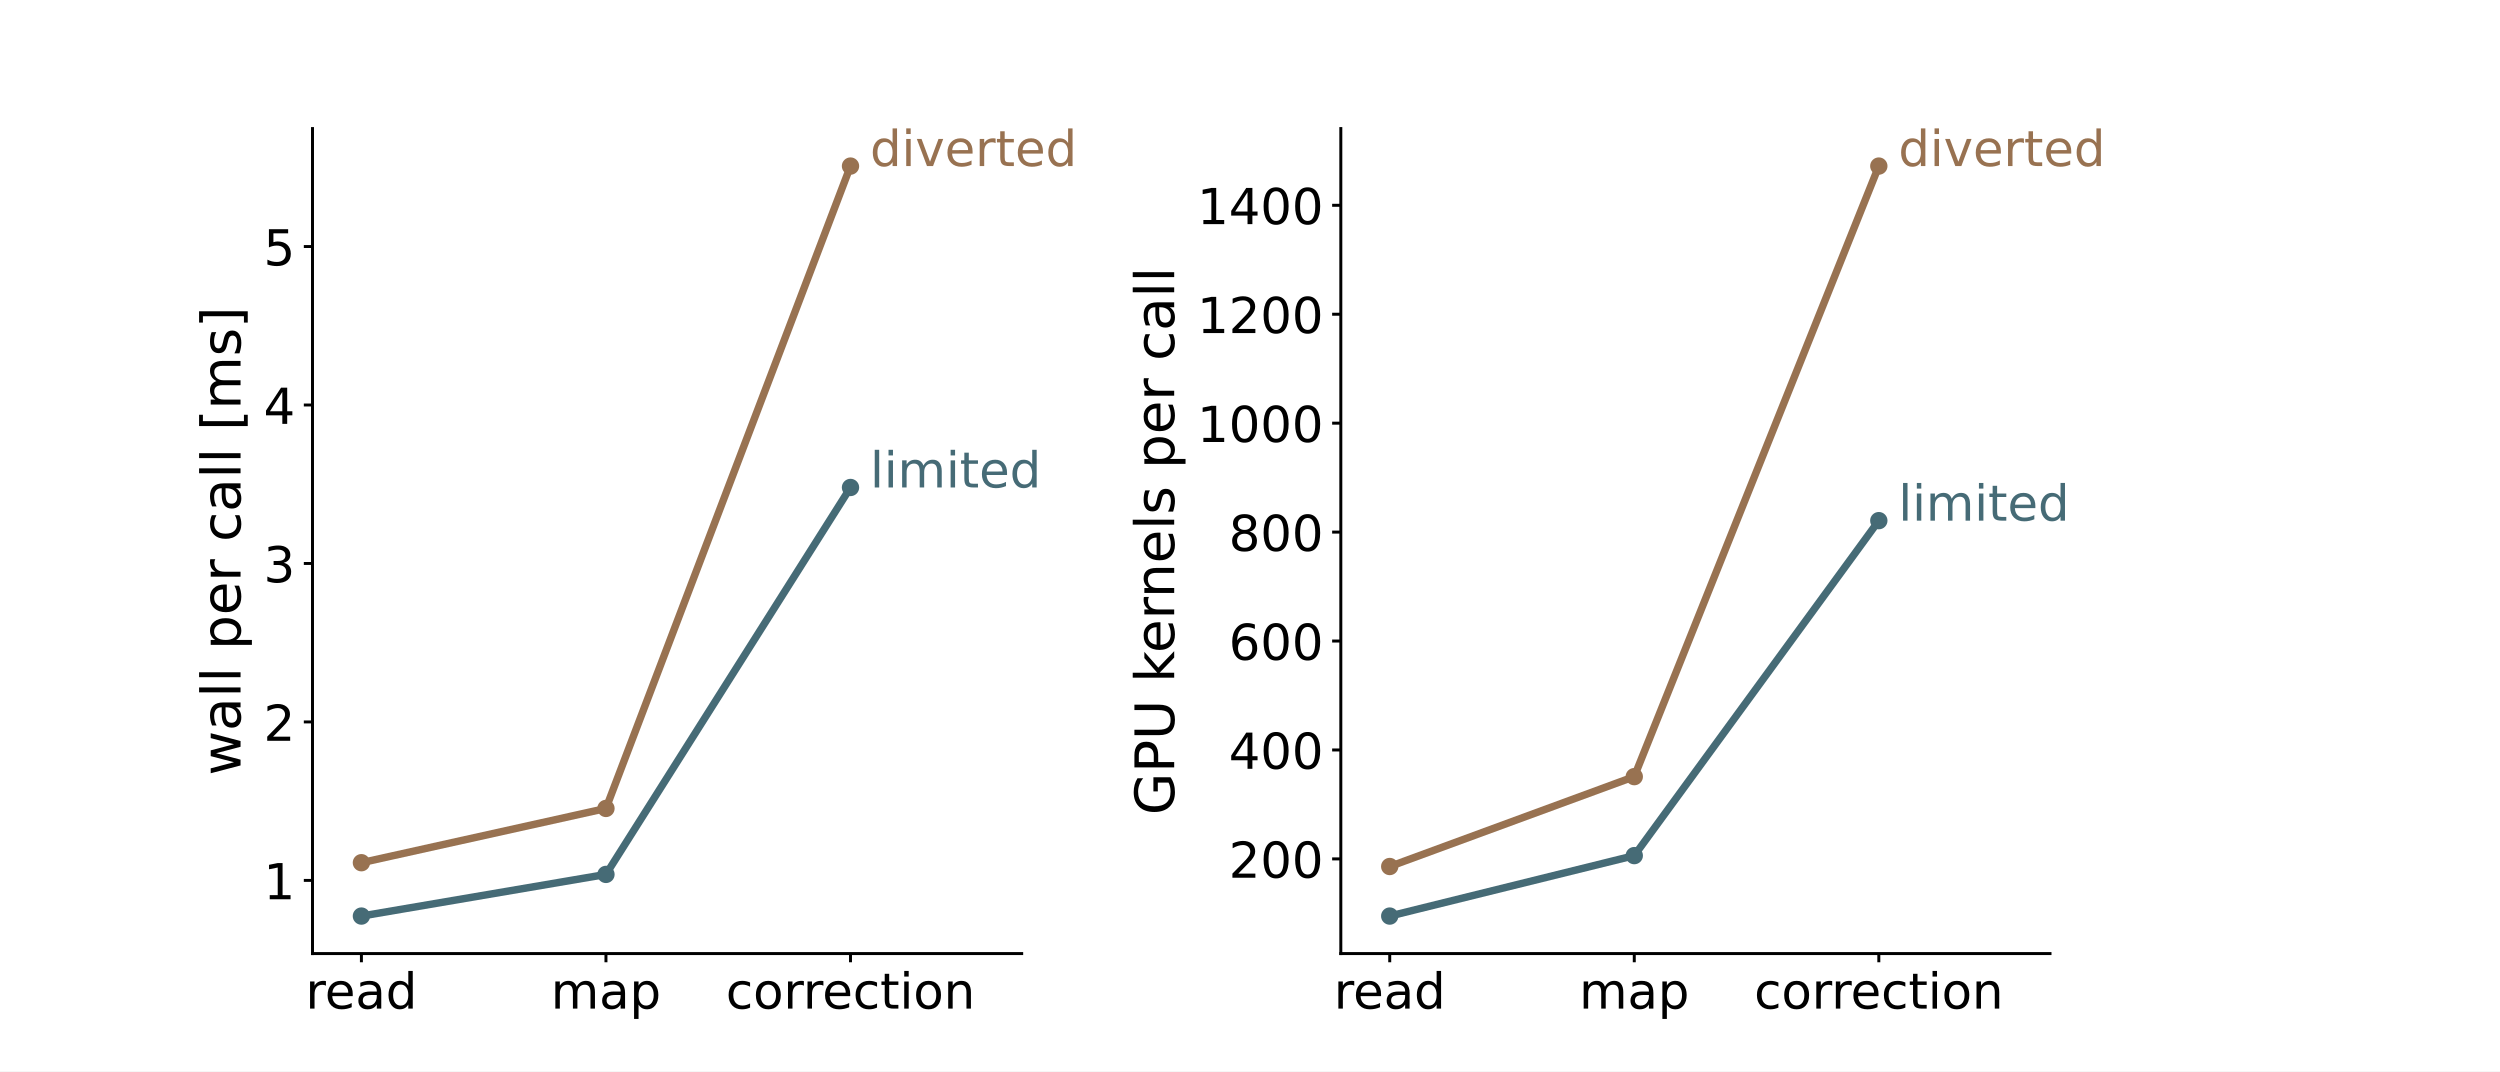
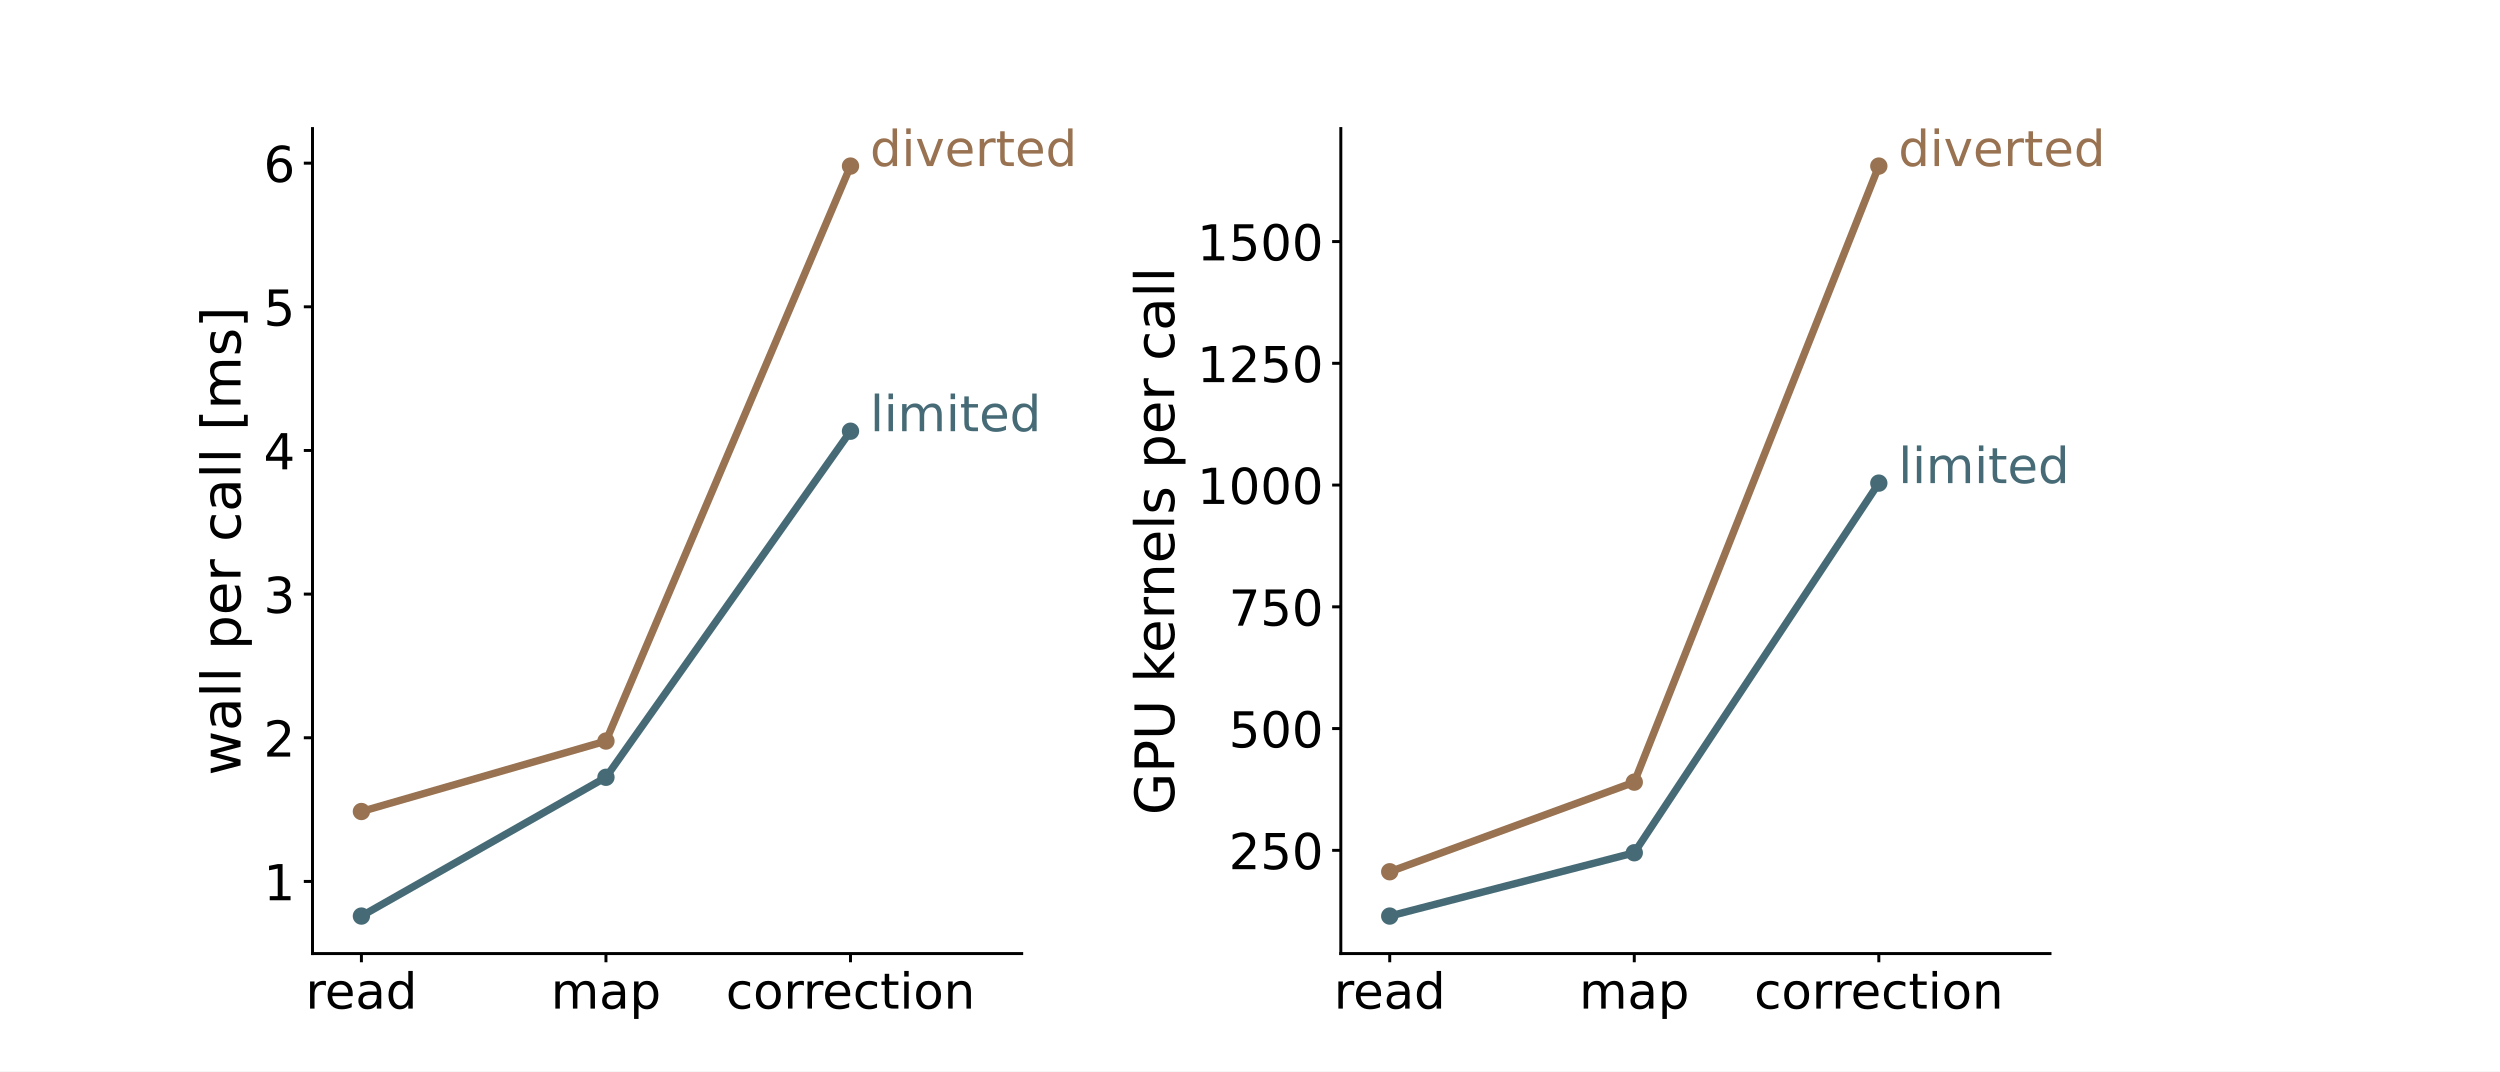
<svg xmlns="http://www.w3.org/2000/svg" xmlns:xlink="http://www.w3.org/1999/xlink" width="1008pt" height="432pt" viewBox="0 0 1008 432" version="1.1">
  <defs>
    <style type="text/css">*{stroke-linejoin: round; stroke-linecap: butt}</style>
  </defs>
  <g id="figure_1">
    <g id="patch_1">
      <path d="M 0 432  L 1008 432  L 1008 0  L 0 0  z " style="fill: #ffffff" />
    </g>
    <g id="axes_1">
      <g id="patch_2">
        <path d="M 126 384.48  L 411.943 384.48  L 411.943 51.84  L 126 51.84  z " style="fill: #ffffff" />
      </g>
      <g id="matplotlib.axis_1">
        <g id="xtick_1">
          <g id="line2d_1">
            <defs>
              <path id="m9fd55f374e" d="M 0 0  L 0 3.5  " style="stroke: #000000; stroke-width: 1.2" />
            </defs>
            <g>
              <use xlink:href="#m9fd55f374e" x="145.72" y="384.48" style="stroke: #000000; stroke-width: 1.2" />
            </g>
          </g>
          <g id="text_1">
            <g transform="translate(123.1999 406.6769) scale(0.2 -0.2)">
              <defs>
                <path id="DejaVuSans-55" d="M 2631 2963  Q 2534 3019 2420 3045  Q 2306 3072 2169 3072  Q 1681 3072 1420 2755  Q 1159 2438 1159 1844  L 1159 0  L 581 0  L 581 3500  L 1159 3500  L 1159 2956  Q 1341 3275 1631 3429  Q 1922 3584 2338 3584  Q 2397 3584 2469 3576  Q 2541 3569 2628 3553  L 2631 2963  z " transform="scale(0.015625)" />
                <path id="DejaVuSans-48" d="M 3597 1894  L 3597 1613  L 953 1613  Q 991 1019 1311 708  Q 1631 397 2203 397  Q 2534 397 2845 478  Q 3156 559 3463 722  L 3463 178  Q 3153 47 2828 -22  Q 2503 -91 2169 -91  Q 1331 -91 842 396  Q 353 884 353 1716  Q 353 2575 817 3079  Q 1281 3584 2069 3584  Q 2775 3584 3186 3129  Q 3597 2675 3597 1894  z M 3022 2063  Q 3016 2534 2758 2815  Q 2500 3097 2075 3097  Q 1594 3097 1305 2825  Q 1016 2553 972 2059  L 3022 2063  z " transform="scale(0.015625)" />
                <path id="DejaVuSans-44" d="M 2194 1759  Q 1497 1759 1228 1600  Q 959 1441 959 1056  Q 959 750 1161 570  Q 1363 391 1709 391  Q 2188 391 2477 730  Q 2766 1069 2766 1631  L 2766 1759  L 2194 1759  z M 3341 1997  L 3341 0  L 2766 0  L 2766 531  Q 2569 213 2275 61  Q 1981 -91 1556 -91  Q 1019 -91 701 211  Q 384 513 384 1019  Q 384 1609 779 1909  Q 1175 2209 1959 2209  L 2766 2209  L 2766 2266  Q 2766 2663 2505 2880  Q 2244 3097 1772 3097  Q 1472 3097 1187 3025  Q 903 2953 641 2809  L 641 3341  Q 956 3463 1253 3523  Q 1550 3584 1831 3584  Q 2591 3584 2966 3190  Q 3341 2797 3341 1997  z " transform="scale(0.015625)" />
                <path id="DejaVuSans-47" d="M 2906 2969  L 2906 4863  L 3481 4863  L 3481 0  L 2906 0  L 2906 525  Q 2725 213 2448 61  Q 2172 -91 1784 -91  Q 1150 -91 751 415  Q 353 922 353 1747  Q 353 2572 751 3078  Q 1150 3584 1784 3584  Q 2172 3584 2448 3432  Q 2725 3281 2906 2969  z M 947 1747  Q 947 1113 1208 752  Q 1469 391 1925 391  Q 2381 391 2643 752  Q 2906 1113 2906 1747  Q 2906 2381 2643 2742  Q 2381 3103 1925 3103  Q 1469 3103 1208 2742  Q 947 2381 947 1747  z " transform="scale(0.015625)" />
              </defs>
              <use xlink:href="#DejaVuSans-55" />
              <use xlink:href="#DejaVuSans-48" transform="translate(38.90625 0)" />
              <use xlink:href="#DejaVuSans-44" transform="translate(100.4375 0)" />
              <use xlink:href="#DejaVuSans-47" transform="translate(161.7188 0)" />
            </g>
          </g>
        </g>
        <g id="xtick_2">
          <g id="line2d_2">
            <g>
              <use xlink:href="#m9fd55f374e" x="244.321" y="384.48" style="stroke: #000000; stroke-width: 1.2" />
            </g>
          </g>
          <g id="text_2">
            <g transform="translate(222.104 406.6753) scale(0.2 -0.2)">
              <defs>
                <path id="DejaVuSans-50" d="M 3328 2828  Q 3544 3216 3844 3400  Q 4144 3584 4550 3584  Q 5097 3584 5394 3201  Q 5691 2819 5691 2113  L 5691 0  L 5113 0  L 5113 2094  Q 5113 2597 4934 2840  Q 4756 3084 4391 3084  Q 3944 3084 3684 2787  Q 3425 2491 3425 1978  L 3425 0  L 2847 0  L 2847 2094  Q 2847 2600 2669 2842  Q 2491 3084 2119 3084  Q 1678 3084 1418 2786  Q 1159 2488 1159 1978  L 1159 0  L 581 0  L 581 3500  L 1159 3500  L 1159 2956  Q 1356 3278 1631 3431  Q 1906 3584 2284 3584  Q 2666 3584 2933 3390  Q 3200 3197 3328 2828  z " transform="scale(0.015625)" />
                <path id="DejaVuSans-53" d="M 1159 525  L 1159 -1331  L 581 -1331  L 581 3500  L 1159 3500  L 1159 2969  Q 1341 3281 1617 3432  Q 1894 3584 2278 3584  Q 2916 3584 3314 3078  Q 3713 2572 3713 1747  Q 3713 922 3314 415  Q 2916 -91 2278 -91  Q 1894 -91 1617 61  Q 1341 213 1159 525  z M 3116 1747  Q 3116 2381 2855 2742  Q 2594 3103 2138 3103  Q 1681 3103 1420 2742  Q 1159 2381 1159 1747  Q 1159 1113 1420 752  Q 1681 391 2138 391  Q 2594 391 2855 752  Q 3116 1113 3116 1747  z " transform="scale(0.015625)" />
              </defs>
              <use xlink:href="#DejaVuSans-50" />
              <use xlink:href="#DejaVuSans-44" transform="translate(97.40625 0)" />
              <use xlink:href="#DejaVuSans-53" transform="translate(158.6875 0)" />
            </g>
          </g>
        </g>
        <g id="xtick_3">
          <g id="line2d_3">
            <g>
              <use xlink:href="#m9fd55f374e" x="342.922" y="384.48" style="stroke: #000000; stroke-width: 1.2" />
            </g>
          </g>
          <g id="text_3">
            <g transform="translate(292.6722 406.6769) scale(0.2 -0.2)">
              <defs>
                <path id="DejaVuSans-46" d="M 3122 3366  L 3122 2828  Q 2878 2963 2633 3030  Q 2388 3097 2138 3097  Q 1578 3097 1268 2742  Q 959 2388 959 1747  Q 959 1106 1268 751  Q 1578 397 2138 397  Q 2388 397 2633 464  Q 2878 531 3122 666  L 3122 134  Q 2881 22 2623 -34  Q 2366 -91 2075 -91  Q 1284 -91 818 406  Q 353 903 353 1747  Q 353 2603 823 3093  Q 1294 3584 2113 3584  Q 2378 3584 2631 3529  Q 2884 3475 3122 3366  z " transform="scale(0.015625)" />
                <path id="DejaVuSans-52" d="M 1959 3097  Q 1497 3097 1228 2736  Q 959 2375 959 1747  Q 959 1119 1226 758  Q 1494 397 1959 397  Q 2419 397 2687 759  Q 2956 1122 2956 1747  Q 2956 2369 2687 2733  Q 2419 3097 1959 3097  z M 1959 3584  Q 2709 3584 3137 3096  Q 3566 2609 3566 1747  Q 3566 888 3137 398  Q 2709 -91 1959 -91  Q 1206 -91 779 398  Q 353 888 353 1747  Q 353 2609 779 3096  Q 1206 3584 1959 3584  z " transform="scale(0.015625)" />
                <path id="DejaVuSans-57" d="M 1172 4494  L 1172 3500  L 2356 3500  L 2356 3053  L 1172 3053  L 1172 1153  Q 1172 725 1289 603  Q 1406 481 1766 481  L 2356 481  L 2356 0  L 1766 0  Q 1100 0 847 248  Q 594 497 594 1153  L 594 3053  L 172 3053  L 172 3500  L 594 3500  L 594 4494  L 1172 4494  z " transform="scale(0.015625)" />
                <path id="DejaVuSans-4c" d="M 603 3500  L 1178 3500  L 1178 0  L 603 0  L 603 3500  z M 603 4863  L 1178 4863  L 1178 4134  L 603 4134  L 603 4863  z " transform="scale(0.015625)" />
                <path id="DejaVuSans-51" d="M 3513 2113  L 3513 0  L 2938 0  L 2938 2094  Q 2938 2591 2744 2837  Q 2550 3084 2163 3084  Q 1697 3084 1428 2787  Q 1159 2491 1159 1978  L 1159 0  L 581 0  L 581 3500  L 1159 3500  L 1159 2956  Q 1366 3272 1645 3428  Q 1925 3584 2291 3584  Q 2894 3584 3203 3211  Q 3513 2838 3513 2113  z " transform="scale(0.015625)" />
              </defs>
              <use xlink:href="#DejaVuSans-46" />
              <use xlink:href="#DejaVuSans-52" transform="translate(54.98438 0)" />
              <use xlink:href="#DejaVuSans-55" transform="translate(116.1719 0)" />
              <use xlink:href="#DejaVuSans-55" transform="translate(155.5312 0)" />
              <use xlink:href="#DejaVuSans-48" transform="translate(194.4375 0)" />
              <use xlink:href="#DejaVuSans-46" transform="translate(255.9688 0)" />
              <use xlink:href="#DejaVuSans-57" transform="translate(310.9531 0)" />
              <use xlink:href="#DejaVuSans-4c" transform="translate(350.1562 0)" />
              <use xlink:href="#DejaVuSans-52" transform="translate(377.9375 0)" />
              <use xlink:href="#DejaVuSans-51" transform="translate(439.125 0)" />
            </g>
          </g>
        </g>
      </g>
      <g id="matplotlib.axis_2">
        <g id="ytick_1">
          <g id="line2d_4">
            <defs>
              <path id="ma91cea6397" d="M 0 0  L -3.5 0  " style="stroke: #000000; stroke-width: 1.2" />
            </defs>
            <g>
-               <use xlink:href="#ma91cea6397" x="126" y="354.976" style="stroke: #000000; stroke-width: 1.2" />
+               <use xlink:href="#ma91cea6397" x="126" y="355.387" style="stroke: #000000; stroke-width: 1.2" />
            </g>
          </g>
          <g id="text_4">
-             <g transform="translate(106.275 362.5733) scale(0.2 -0.2)">
+             <g transform="translate(106.275 362.9848) scale(0.2 -0.2)">
              <defs>
                <path id="DejaVuSans-14" d="M 794 531  L 1825 531  L 1825 4091  L 703 3866  L 703 4441  L 1819 4666  L 2450 4666  L 2450 531  L 3481 531  L 3481 0  L 794 0  L 794 531  z " transform="scale(0.015625)" />
              </defs>
              <use xlink:href="#DejaVuSans-14" />
            </g>
          </g>
        </g>
        <g id="ytick_2">
          <g id="line2d_5">
            <g>
-               <use xlink:href="#ma91cea6397" x="126" y="291.082" style="stroke: #000000; stroke-width: 1.2" />
+               <use xlink:href="#ma91cea6397" x="126" y="297.467" style="stroke: #000000; stroke-width: 1.2" />
            </g>
          </g>
          <g id="text_5">
-             <g transform="translate(106.275 298.6798) scale(0.2 -0.2)">
+             <g transform="translate(106.275 305.0646) scale(0.2 -0.2)">
              <defs>
                <path id="DejaVuSans-15" d="M 1228 531  L 3431 531  L 3431 0  L 469 0  L 469 531  Q 828 903 1448 1529  Q 2069 2156 2228 2338  Q 2531 2678 2651 2914  Q 2772 3150 2772 3378  Q 2772 3750 2511 3984  Q 2250 4219 1831 4219  Q 1534 4219 1204 4116  Q 875 4013 500 3803  L 500 4441  Q 881 4594 1212 4672  Q 1544 4750 1819 4750  Q 2544 4750 2975 4387  Q 3406 4025 3406 3419  Q 3406 3131 3298 2873  Q 3191 2616 2906 2266  Q 2828 2175 2409 1742  Q 1991 1309 1228 531  z " transform="scale(0.015625)" />
              </defs>
              <use xlink:href="#DejaVuSans-15" />
            </g>
          </g>
        </g>
        <g id="ytick_3">
          <g id="line2d_6">
            <g>
-               <use xlink:href="#ma91cea6397" x="126" y="227.189" style="stroke: #000000; stroke-width: 1.2" />
+               <use xlink:href="#ma91cea6397" x="126" y="239.547" style="stroke: #000000; stroke-width: 1.2" />
            </g>
          </g>
          <g id="text_6">
-             <g transform="translate(106.275 234.7863) scale(0.2 -0.2)">
+             <g transform="translate(106.275 247.1444) scale(0.2 -0.2)">
              <defs>
                <path id="DejaVuSans-16" d="M 2597 2516  Q 3050 2419 3304 2112  Q 3559 1806 3559 1356  Q 3559 666 3084 287  Q 2609 -91 1734 -91  Q 1441 -91 1130 -33  Q 819 25 488 141  L 488 750  Q 750 597 1062 519  Q 1375 441 1716 441  Q 2309 441 2620 675  Q 2931 909 2931 1356  Q 2931 1769 2642 2001  Q 2353 2234 1838 2234  L 1294 2234  L 1294 2753  L 1863 2753  Q 2328 2753 2575 2939  Q 2822 3125 2822 3475  Q 2822 3834 2567 4026  Q 2313 4219 1838 4219  Q 1578 4219 1281 4162  Q 984 4106 628 3988  L 628 4550  Q 988 4650 1302 4700  Q 1616 4750 1894 4750  Q 2613 4750 3031 4423  Q 3450 4097 3450 3541  Q 3450 3153 3228 2886  Q 3006 2619 2597 2516  z " transform="scale(0.015625)" />
              </defs>
              <use xlink:href="#DejaVuSans-16" />
            </g>
          </g>
        </g>
        <g id="ytick_4">
          <g id="line2d_7">
            <g>
-               <use xlink:href="#ma91cea6397" x="126" y="163.295" style="stroke: #000000; stroke-width: 1.2" />
+               <use xlink:href="#ma91cea6397" x="126" y="181.627" style="stroke: #000000; stroke-width: 1.2" />
            </g>
          </g>
          <g id="text_7">
-             <g transform="translate(106.275 170.8928) scale(0.2 -0.2)">
+             <g transform="translate(106.275 189.2242) scale(0.2 -0.2)">
              <defs>
                <path id="DejaVuSans-17" d="M 2419 4116  L 825 1625  L 2419 1625  L 2419 4116  z M 2253 4666  L 3047 4666  L 3047 1625  L 3713 1625  L 3713 1100  L 3047 1100  L 3047 0  L 2419 0  L 2419 1100  L 313 1100  L 313 1709  L 2253 4666  z " transform="scale(0.015625)" />
              </defs>
              <use xlink:href="#DejaVuSans-17" />
            </g>
          </g>
        </g>
        <g id="ytick_5">
          <g id="line2d_8">
            <g>
-               <use xlink:href="#ma91cea6397" x="126" y="99.402" style="stroke: #000000; stroke-width: 1.2" />
+               <use xlink:href="#ma91cea6397" x="126" y="123.706" style="stroke: #000000; stroke-width: 1.2" />
            </g>
          </g>
          <g id="text_8">
-             <g transform="translate(106.275 106.9994) scale(0.2 -0.2)">
+             <g transform="translate(106.275 131.304) scale(0.2 -0.2)">
              <defs>
                <path id="DejaVuSans-18" d="M 691 4666  L 3169 4666  L 3169 4134  L 1269 4134  L 1269 2991  Q 1406 3038 1543 3061  Q 1681 3084 1819 3084  Q 2600 3084 3056 2656  Q 3513 2228 3513 1497  Q 3513 744 3044 326  Q 2575 -91 1722 -91  Q 1428 -91 1123 -41  Q 819 9 494 109  L 494 744  Q 775 591 1075 516  Q 1375 441 1709 441  Q 2250 441 2565 725  Q 2881 1009 2881 1497  Q 2881 1984 2565 2268  Q 2250 2553 1709 2553  Q 1456 2553 1204 2497  Q 953 2441 691 2322  L 691 4666  z " transform="scale(0.015625)" />
              </defs>
              <use xlink:href="#DejaVuSans-18" />
            </g>
          </g>
        </g>
-         <g id="text_9">
+         <g id="ytick_6">
+           <g id="line2d_9">
+             <g>
+               <use xlink:href="#ma91cea6397" x="126" y="65.786" style="stroke: #000000; stroke-width: 1.2" />
+             </g>
+           </g>
+           <g id="text_9">
+             <g transform="translate(106.275 73.38382) scale(0.2 -0.2)">
+               <defs>
+                 <path id="DejaVuSans-19" d="M 2113 2584  Q 1688 2584 1439 2293  Q 1191 2003 1191 1497  Q 1191 994 1439 701  Q 1688 409 2113 409  Q 2538 409 2786 701  Q 3034 994 3034 1497  Q 3034 2003 2786 2293  Q 2538 2584 2113 2584  z M 3366 4563  L 3366 3988  Q 3128 4100 2886 4159  Q 2644 4219 2406 4219  Q 1781 4219 1451 3797  Q 1122 3375 1075 2522  Q 1259 2794 1537 2939  Q 1816 3084 2150 3084  Q 2853 3084 3261 2657  Q 3669 2231 3669 1497  Q 3669 778 3244 343  Q 2819 -91 2113 -91  Q 1303 -91 875 529  Q 447 1150 447 2328  Q 447 3434 972 4092  Q 1497 4750 2381 4750  Q 2619 4750 2861 4703  Q 3103 4656 3366 4563  z " transform="scale(0.015625)" />
+               </defs>
+               <use xlink:href="#DejaVuSans-19" />
+             </g>
+           </g>
+         </g>
+         <g id="text_10">
          <g transform="translate(96.98984 312.6998) rotate(-90) scale(0.22 -0.22)">
            <defs>
              <path id="DejaVuSans-5a" d="M 269 3500  L 844 3500  L 1563 769  L 2278 3500  L 2956 3500  L 3675 769  L 4391 3500  L 4966 3500  L 4050 0  L 3372 0  L 2619 2869  L 1863 0  L 1184 0  L 269 3500  z " transform="scale(0.015625)" />
              <path id="DejaVuSans-4f" d="M 603 4863  L 1178 4863  L 1178 0  L 603 0  L 603 4863  z " transform="scale(0.015625)" />
              <path id="DejaVuSans-3" transform="scale(0.015625)" />
              <path id="DejaVuSans-3e" d="M 550 4863  L 1875 4863  L 1875 4416  L 1125 4416  L 1125 -397  L 1875 -397  L 1875 -844  L 550 -844  L 550 4863  z " transform="scale(0.015625)" />
              <path id="DejaVuSans-56" d="M 2834 3397  L 2834 2853  Q 2591 2978 2328 3040  Q 2066 3103 1784 3103  Q 1356 3103 1142 2972  Q 928 2841 928 2578  Q 928 2378 1081 2264  Q 1234 2150 1697 2047  L 1894 2003  Q 2506 1872 2764 1633  Q 3022 1394 3022 966  Q 3022 478 2636 193  Q 2250 -91 1575 -91  Q 1294 -91 989 -36  Q 684 19 347 128  L 347 722  Q 666 556 975 473  Q 1284 391 1588 391  Q 1994 391 2212 530  Q 2431 669 2431 922  Q 2431 1156 2273 1281  Q 2116 1406 1581 1522  L 1381 1569  Q 847 1681 609 1914  Q 372 2147 372 2553  Q 372 3047 722 3315  Q 1072 3584 1716 3584  Q 2034 3584 2315 3537  Q 2597 3491 2834 3397  z " transform="scale(0.015625)" />
              <path id="DejaVuSans-40" d="M 1947 4863  L 1947 -844  L 622 -844  L 622 -397  L 1369 -397  L 1369 4416  L 622 4416  L 622 4863  L 1947 4863  z " transform="scale(0.015625)" />
            </defs>
            <use xlink:href="#DejaVuSans-5a" />
            <use xlink:href="#DejaVuSans-44" transform="translate(81.78125 0)" />
            <use xlink:href="#DejaVuSans-4f" transform="translate(143.0625 0)" />
            <use xlink:href="#DejaVuSans-4f" transform="translate(170.8438 0)" />
            <use xlink:href="#DejaVuSans-3" transform="translate(198.625 0)" />
            <use xlink:href="#DejaVuSans-53" transform="translate(230.4062 0)" />
            <use xlink:href="#DejaVuSans-48" transform="translate(293.8906 0)" />
            <use xlink:href="#DejaVuSans-55" transform="translate(355.4219 0)" />
            <use xlink:href="#DejaVuSans-3" transform="translate(396.5312 0)" />
            <use xlink:href="#DejaVuSans-46" transform="translate(428.3125 0)" />
            <use xlink:href="#DejaVuSans-44" transform="translate(483.2969 0)" />
            <use xlink:href="#DejaVuSans-4f" transform="translate(544.5781 0)" />
            <use xlink:href="#DejaVuSans-4f" transform="translate(572.3594 0)" />
            <use xlink:href="#DejaVuSans-3" transform="translate(600.1406 0)" />
            <use xlink:href="#DejaVuSans-3e" transform="translate(631.9219 0)" />
            <use xlink:href="#DejaVuSans-50" transform="translate(670.9375 0)" />
            <use xlink:href="#DejaVuSans-56" transform="translate(768.3438 0)" />
            <use xlink:href="#DejaVuSans-40" transform="translate(820.4375 0)" />
          </g>
        </g>
      </g>
-       <g id="line2d_9">
-         <path d="M 145.72 369.36  L 244.321 352.562  L 342.922 196.552  " clip-path="url(#p054cbd8998)" style="fill: none; stroke: #466b76; stroke-width: 3; stroke-linecap: square" />
+       <g id="line2d_10">
+         <path d="M 145.72 369.36  L 244.321 313.407  L 342.922 173.866  " clip-path="url(#p054cbd8998)" style="fill: none; stroke: #466b76; stroke-width: 3; stroke-linecap: square" />
        <defs>
          <path id="mef940381be" d="M 0 3  C 0.796 3 1.559 2.684 2.121 2.121  C 2.684 1.559 3 0.796 3 0  C 3 -0.796 2.684 -1.559 2.121 -2.121  C 1.559 -2.684 0.796 -3 0 -3  C -0.796 -3 -1.559 -2.684 -2.121 -2.121  C -2.684 -1.559 -3 -0.796 -3 0  C -3 0.796 -2.684 1.559 -2.121 2.121  C -1.559 2.684 -0.796 3 0 3  z " style="stroke: #466b76" />
        </defs>
        <g clip-path="url(#p054cbd8998)">
          <use xlink:href="#mef940381be" x="145.72" y="369.36" style="fill: #466b76; stroke: #466b76" />
-           <use xlink:href="#mef940381be" x="244.321" y="352.562" style="fill: #466b76; stroke: #466b76" />
-           <use xlink:href="#mef940381be" x="342.922" y="196.552" style="fill: #466b76; stroke: #466b76" />
-         </g>
-       </g>
-       <g id="line2d_10">
-         <path d="M 145.72 347.845  L 244.321 325.963  L 342.922 66.96  " clip-path="url(#p054cbd8998)" style="fill: none; stroke: #987251; stroke-width: 3; stroke-linecap: square" />
+           <use xlink:href="#mef940381be" x="244.321" y="313.407" style="fill: #466b76; stroke: #466b76" />
+           <use xlink:href="#mef940381be" x="342.922" y="173.866" style="fill: #466b76; stroke: #466b76" />
+         </g>
+       </g>
+       <g id="line2d_11">
+         <path d="M 145.72 327.2  L 244.321 298.792  L 342.922 66.96  " clip-path="url(#p054cbd8998)" style="fill: none; stroke: #987251; stroke-width: 3; stroke-linecap: square" />
        <defs>
          <path id="m887d90498f" d="M 0 3  C 0.796 3 1.559 2.684 2.121 2.121  C 2.684 1.559 3 0.796 3 0  C 3 -0.796 2.684 -1.559 2.121 -2.121  C 1.559 -2.684 0.796 -3 0 -3  C -0.796 -3 -1.559 -2.684 -2.121 -2.121  C -2.684 -1.559 -3 -0.796 -3 0  C -3 0.796 -2.684 1.559 -2.121 2.121  C -1.559 2.684 -0.796 3 0 3  z " style="stroke: #987251" />
        </defs>
        <g clip-path="url(#p054cbd8998)">
-           <use xlink:href="#m887d90498f" x="145.72" y="347.845" style="fill: #987251; stroke: #987251" />
-           <use xlink:href="#m887d90498f" x="244.321" y="325.963" style="fill: #987251; stroke: #987251" />
+           <use xlink:href="#m887d90498f" x="145.72" y="327.2" style="fill: #987251; stroke: #987251" />
+           <use xlink:href="#m887d90498f" x="244.321" y="298.792" style="fill: #987251; stroke: #987251" />
          <use xlink:href="#m887d90498f" x="342.922" y="66.96" style="fill: #987251; stroke: #987251" />
        </g>
      </g>
      <g id="patch_3">
        <path d="M 126 384.48  L 126 51.84  " style="fill: none; stroke: #000000; stroke-width: 1.2; stroke-linejoin: miter; stroke-linecap: square" />
      </g>
      <g id="patch_4">
        <path d="M 126 384.48  L 411.943 384.48  " style="fill: none; stroke: #000000; stroke-width: 1.2; stroke-linejoin: miter; stroke-linecap: square" />
      </g>
-       <g id="text_10">
-         <g style="fill: #466b76" transform="translate(350.8102 196.5519) scale(0.2 -0.2)">
+       <g id="text_11">
+         <g style="fill: #466b76" transform="translate(350.8102 173.866) scale(0.2 -0.2)">
          <use xlink:href="#DejaVuSans-4f" />
          <use xlink:href="#DejaVuSans-4c" transform="translate(27.78125 0)" />
          <use xlink:href="#DejaVuSans-50" transform="translate(55.5625 0)" />
          <use xlink:href="#DejaVuSans-4c" transform="translate(152.9688 0)" />
          <use xlink:href="#DejaVuSans-57" transform="translate(180.75 0)" />
          <use xlink:href="#DejaVuSans-48" transform="translate(219.9531 0)" />
          <use xlink:href="#DejaVuSans-47" transform="translate(281.4844 0)" />
        </g>
      </g>
-       <g id="text_11">
+       <g id="text_12">
        <g style="fill: #987251" transform="translate(350.8102 66.96) scale(0.2 -0.2)">
          <defs>
            <path id="DejaVuSans-59" d="M 191 3500  L 800 3500  L 1894 563  L 2988 3500  L 3597 3500  L 2284 0  L 1503 0  L 191 3500  z " transform="scale(0.015625)" />
          </defs>
          <use xlink:href="#DejaVuSans-47" />
          <use xlink:href="#DejaVuSans-4c" transform="translate(63.48438 0)" />
          <use xlink:href="#DejaVuSans-59" transform="translate(91.26562 0)" />
          <use xlink:href="#DejaVuSans-48" transform="translate(150.4531 0)" />
          <use xlink:href="#DejaVuSans-55" transform="translate(211.9844 0)" />
          <use xlink:href="#DejaVuSans-57" transform="translate(253.0938 0)" />
          <use xlink:href="#DejaVuSans-48" transform="translate(292.2969 0)" />
          <use xlink:href="#DejaVuSans-47" transform="translate(353.8281 0)" />
        </g>
      </g>
    </g>
    <g id="axes_2">
      <g id="patch_5">
        <path d="M 540.617 384.48  L 826.56 384.48  L 826.56 51.84  L 540.617 51.84  z " style="fill: #ffffff" />
      </g>
      <g id="matplotlib.axis_3">
        <g id="xtick_4">
-           <g id="line2d_11">
+           <g id="line2d_12">
            <g>
              <use xlink:href="#m9fd55f374e" x="560.337" y="384.48" style="stroke: #000000; stroke-width: 1.2" />
            </g>
          </g>
-           <g id="text_12">
+           <g id="text_13">
            <g transform="translate(537.817 406.6769) scale(0.2 -0.2)">
              <use xlink:href="#DejaVuSans-55" />
              <use xlink:href="#DejaVuSans-48" transform="translate(38.90625 0)" />
              <use xlink:href="#DejaVuSans-44" transform="translate(100.4375 0)" />
              <use xlink:href="#DejaVuSans-47" transform="translate(161.7188 0)" />
            </g>
          </g>
        </g>
        <g id="xtick_5">
-           <g id="line2d_12">
+           <g id="line2d_13">
            <g>
              <use xlink:href="#m9fd55f374e" x="658.938" y="384.48" style="stroke: #000000; stroke-width: 1.2" />
            </g>
          </g>
-           <g id="text_13">
+           <g id="text_14">
            <g transform="translate(636.7211 406.6753) scale(0.2 -0.2)">
              <use xlink:href="#DejaVuSans-50" />
              <use xlink:href="#DejaVuSans-44" transform="translate(97.40625 0)" />
              <use xlink:href="#DejaVuSans-53" transform="translate(158.6875 0)" />
            </g>
          </g>
        </g>
        <g id="xtick_6">
-           <g id="line2d_13">
+           <g id="line2d_14">
            <g>
              <use xlink:href="#m9fd55f374e" x="757.539" y="384.48" style="stroke: #000000; stroke-width: 1.2" />
            </g>
          </g>
-           <g id="text_14">
+           <g id="text_15">
            <g transform="translate(707.2893 406.6769) scale(0.2 -0.2)">
              <use xlink:href="#DejaVuSans-46" />
              <use xlink:href="#DejaVuSans-52" transform="translate(54.98438 0)" />
              <use xlink:href="#DejaVuSans-55" transform="translate(116.1719 0)" />
              <use xlink:href="#DejaVuSans-55" transform="translate(155.5312 0)" />
              <use xlink:href="#DejaVuSans-48" transform="translate(194.4375 0)" />
              <use xlink:href="#DejaVuSans-46" transform="translate(255.9688 0)" />
              <use xlink:href="#DejaVuSans-57" transform="translate(310.9531 0)" />
              <use xlink:href="#DejaVuSans-4c" transform="translate(350.1562 0)" />
              <use xlink:href="#DejaVuSans-52" transform="translate(377.9375 0)" />
              <use xlink:href="#DejaVuSans-51" transform="translate(439.125 0)" />
            </g>
          </g>
        </g>
      </g>
      <g id="matplotlib.axis_4">
-         <g id="ytick_6">
-           <g id="line2d_14">
-             <g>
-               <use xlink:href="#ma91cea6397" x="540.617" y="346.301" style="stroke: #000000; stroke-width: 1.2" />
-             </g>
-           </g>
-           <g id="text_15">
-             <g transform="translate(495.4421 353.8988) scale(0.2 -0.2)">
+         <g id="ytick_7">
+           <g id="line2d_15">
+             <g>
+               <use xlink:href="#ma91cea6397" x="540.617" y="342.851" style="stroke: #000000; stroke-width: 1.2" />
+             </g>
+           </g>
+           <g id="text_16">
+             <g transform="translate(495.4421 350.4486) scale(0.2 -0.2)">
              <defs>
                <path id="DejaVuSans-13" d="M 2034 4250  Q 1547 4250 1301 3770  Q 1056 3291 1056 2328  Q 1056 1369 1301 889  Q 1547 409 2034 409  Q 2525 409 2770 889  Q 3016 1369 3016 2328  Q 3016 3291 2770 3770  Q 2525 4250 2034 4250  z M 2034 4750  Q 2819 4750 3233 4129  Q 3647 3509 3647 2328  Q 3647 1150 3233 529  Q 2819 -91 2034 -91  Q 1250 -91 836 529  Q 422 1150 422 2328  Q 422 3509 836 4129  Q 1250 4750 2034 4750  z " transform="scale(0.015625)" />
              </defs>
              <use xlink:href="#DejaVuSans-15" />
+               <use xlink:href="#DejaVuSans-18" transform="translate(63.625 0)" />
+               <use xlink:href="#DejaVuSans-13" transform="translate(127.25 0)" />
+             </g>
+           </g>
+         </g>
+         <g id="ytick_8">
+           <g id="line2d_16">
+             <g>
+               <use xlink:href="#ma91cea6397" x="540.617" y="293.76" style="stroke: #000000; stroke-width: 1.2" />
+             </g>
+           </g>
+           <g id="text_17">
+             <g transform="translate(495.4421 301.3577) scale(0.2 -0.2)">
+               <use xlink:href="#DejaVuSans-18" />
              <use xlink:href="#DejaVuSans-13" transform="translate(63.625 0)" />
              <use xlink:href="#DejaVuSans-13" transform="translate(127.25 0)" />
            </g>
          </g>
        </g>
-         <g id="ytick_7">
-           <g id="line2d_15">
-             <g>
-               <use xlink:href="#ma91cea6397" x="540.617" y="302.38" style="stroke: #000000; stroke-width: 1.2" />
-             </g>
-           </g>
-           <g id="text_16">
-             <g transform="translate(495.4421 309.9773) scale(0.2 -0.2)">
-               <use xlink:href="#DejaVuSans-17" />
-               <use xlink:href="#DejaVuSans-13" transform="translate(63.625 0)" />
-               <use xlink:href="#DejaVuSans-13" transform="translate(127.25 0)" />
-             </g>
-           </g>
-         </g>
-         <g id="ytick_8">
-           <g id="line2d_16">
-             <g>
-               <use xlink:href="#ma91cea6397" x="540.617" y="258.458" style="stroke: #000000; stroke-width: 1.2" />
-             </g>
-           </g>
-           <g id="text_17">
-             <g transform="translate(495.4421 266.0557) scale(0.2 -0.2)">
-               <defs>
-                 <path id="DejaVuSans-19" d="M 2113 2584  Q 1688 2584 1439 2293  Q 1191 2003 1191 1497  Q 1191 994 1439 701  Q 1688 409 2113 409  Q 2538 409 2786 701  Q 3034 994 3034 1497  Q 3034 2003 2786 2293  Q 2538 2584 2113 2584  z M 3366 4563  L 3366 3988  Q 3128 4100 2886 4159  Q 2644 4219 2406 4219  Q 1781 4219 1451 3797  Q 1122 3375 1075 2522  Q 1259 2794 1537 2939  Q 1816 3084 2150 3084  Q 2853 3084 3261 2657  Q 3669 2231 3669 1497  Q 3669 778 3244 343  Q 2819 -91 2113 -91  Q 1303 -91 875 529  Q 447 1150 447 2328  Q 447 3434 972 4092  Q 1497 4750 2381 4750  Q 2619 4750 2861 4703  Q 3103 4656 3366 4563  z " transform="scale(0.015625)" />
-               </defs>
-               <use xlink:href="#DejaVuSans-19" />
-               <use xlink:href="#DejaVuSans-13" transform="translate(63.625 0)" />
-               <use xlink:href="#DejaVuSans-13" transform="translate(127.25 0)" />
-             </g>
-           </g>
-         </g>
        <g id="ytick_9">
          <g id="line2d_17">
            <g>
-               <use xlink:href="#ma91cea6397" x="540.617" y="214.536" style="stroke: #000000; stroke-width: 1.2" />
+               <use xlink:href="#ma91cea6397" x="540.617" y="244.669" style="stroke: #000000; stroke-width: 1.2" />
            </g>
          </g>
          <g id="text_18">
-             <g transform="translate(495.4421 222.1341) scale(0.2 -0.2)">
-               <defs>
-                 <path id="DejaVuSans-1b" d="M 2034 2216  Q 1584 2216 1326 1975  Q 1069 1734 1069 1313  Q 1069 891 1326 650  Q 1584 409 2034 409  Q 2484 409 2743 651  Q 3003 894 3003 1313  Q 3003 1734 2745 1975  Q 2488 2216 2034 2216  z M 1403 2484  Q 997 2584 770 2862  Q 544 3141 544 3541  Q 544 4100 942 4425  Q 1341 4750 2034 4750  Q 2731 4750 3128 4425  Q 3525 4100 3525 3541  Q 3525 3141 3298 2862  Q 3072 2584 2669 2484  Q 3125 2378 3379 2068  Q 3634 1759 3634 1313  Q 3634 634 3220 271  Q 2806 -91 2034 -91  Q 1263 -91 848 271  Q 434 634 434 1313  Q 434 1759 690 2068  Q 947 2378 1403 2484  z M 1172 3481  Q 1172 3119 1398 2916  Q 1625 2713 2034 2713  Q 2441 2713 2670 2916  Q 2900 3119 2900 3481  Q 2900 3844 2670 4047  Q 2441 4250 2034 4250  Q 1625 4250 1398 4047  Q 1172 3844 1172 3481  z " transform="scale(0.015625)" />
-               </defs>
-               <use xlink:href="#DejaVuSans-1b" />
-               <use xlink:href="#DejaVuSans-13" transform="translate(63.625 0)" />
+             <g transform="translate(495.4421 252.2667) scale(0.2 -0.2)">
+               <defs>
+                 <path id="DejaVuSans-1a" d="M 525 4666  L 3525 4666  L 3525 4397  L 1831 0  L 1172 0  L 2766 4134  L 525 4134  L 525 4666  z " transform="scale(0.015625)" />
+               </defs>
+               <use xlink:href="#DejaVuSans-1a" />
+               <use xlink:href="#DejaVuSans-18" transform="translate(63.625 0)" />
              <use xlink:href="#DejaVuSans-13" transform="translate(127.25 0)" />
            </g>
          </g>
        </g>
        <g id="ytick_10">
          <g id="line2d_18">
            <g>
-               <use xlink:href="#ma91cea6397" x="540.617" y="170.615" style="stroke: #000000; stroke-width: 1.2" />
+               <use xlink:href="#ma91cea6397" x="540.617" y="195.578" style="stroke: #000000; stroke-width: 1.2" />
            </g>
          </g>
          <g id="text_19">
-             <g transform="translate(482.7171 178.2126) scale(0.2 -0.2)">
+             <g transform="translate(482.7171 203.1758) scale(0.2 -0.2)">
              <use xlink:href="#DejaVuSans-14" />
              <use xlink:href="#DejaVuSans-13" transform="translate(63.625 0)" />
              <use xlink:href="#DejaVuSans-13" transform="translate(127.25 0)" />
              <use xlink:href="#DejaVuSans-13" transform="translate(190.875 0)" />
            </g>
          </g>
        </g>
        <g id="ytick_11">
          <g id="line2d_19">
            <g>
-               <use xlink:href="#ma91cea6397" x="540.617" y="126.693" style="stroke: #000000; stroke-width: 1.2" />
+               <use xlink:href="#ma91cea6397" x="540.617" y="146.487" style="stroke: #000000; stroke-width: 1.2" />
            </g>
          </g>
          <g id="text_20">
-             <g transform="translate(482.7171 134.291) scale(0.2 -0.2)">
+             <g transform="translate(482.7171 154.0849) scale(0.2 -0.2)">
              <use xlink:href="#DejaVuSans-14" />
              <use xlink:href="#DejaVuSans-15" transform="translate(63.625 0)" />
-               <use xlink:href="#DejaVuSans-13" transform="translate(127.25 0)" />
+               <use xlink:href="#DejaVuSans-18" transform="translate(127.25 0)" />
              <use xlink:href="#DejaVuSans-13" transform="translate(190.875 0)" />
            </g>
          </g>
        </g>
        <g id="ytick_12">
          <g id="line2d_20">
            <g>
-               <use xlink:href="#ma91cea6397" x="540.617" y="82.772" style="stroke: #000000; stroke-width: 1.2" />
+               <use xlink:href="#ma91cea6397" x="540.617" y="97.396" style="stroke: #000000; stroke-width: 1.2" />
            </g>
          </g>
          <g id="text_21">
-             <g transform="translate(482.7171 90.36942) scale(0.2 -0.2)">
+             <g transform="translate(482.7171 104.994) scale(0.2 -0.2)">
              <use xlink:href="#DejaVuSans-14" />
-               <use xlink:href="#DejaVuSans-17" transform="translate(63.625 0)" />
+               <use xlink:href="#DejaVuSans-18" transform="translate(63.625 0)" />
              <use xlink:href="#DejaVuSans-13" transform="translate(127.25 0)" />
              <use xlink:href="#DejaVuSans-13" transform="translate(190.875 0)" />
            </g>
          </g>
        </g>
        <g id="text_22">
          <g transform="translate(473.432 328.6309) rotate(-90) scale(0.22 -0.22)">
            <defs>
              <path id="DejaVuSans-2a" d="M 3809 666  L 3809 1919  L 2778 1919  L 2778 2438  L 4434 2438  L 4434 434  Q 4069 175 3628 42  Q 3188 -91 2688 -91  Q 1594 -91 976 548  Q 359 1188 359 2328  Q 359 3472 976 4111  Q 1594 4750 2688 4750  Q 3144 4750 3555 4637  Q 3966 4525 4313 4306  L 4313 3634  Q 3963 3931 3569 4081  Q 3175 4231 2741 4231  Q 1884 4231 1454 3753  Q 1025 3275 1025 2328  Q 1025 1384 1454 906  Q 1884 428 2741 428  Q 3075 428 3337 486  Q 3600 544 3809 666  z " transform="scale(0.015625)" />
              <path id="DejaVuSans-33" d="M 1259 4147  L 1259 2394  L 2053 2394  Q 2494 2394 2734 2622  Q 2975 2850 2975 3272  Q 2975 3691 2734 3919  Q 2494 4147 2053 4147  L 1259 4147  z M 628 4666  L 2053 4666  Q 2838 4666 3239 4311  Q 3641 3956 3641 3272  Q 3641 2581 3239 2228  Q 2838 1875 2053 1875  L 1259 1875  L 1259 0  L 628 0  L 628 4666  z " transform="scale(0.015625)" />
              <path id="DejaVuSans-38" d="M 556 4666  L 1191 4666  L 1191 1831  Q 1191 1081 1462 751  Q 1734 422 2344 422  Q 2950 422 3222 751  Q 3494 1081 3494 1831  L 3494 4666  L 4128 4666  L 4128 1753  Q 4128 841 3676 375  Q 3225 -91 2344 -91  Q 1459 -91 1007 375  Q 556 841 556 1753  L 556 4666  z " transform="scale(0.015625)" />
              <path id="DejaVuSans-4e" d="M 581 4863  L 1159 4863  L 1159 1991  L 2875 3500  L 3609 3500  L 1753 1863  L 3688 0  L 2938 0  L 1159 1709  L 1159 0  L 581 0  L 581 4863  z " transform="scale(0.015625)" />
            </defs>
            <use xlink:href="#DejaVuSans-2a" />
            <use xlink:href="#DejaVuSans-33" transform="translate(77.48438 0)" />
            <use xlink:href="#DejaVuSans-38" transform="translate(137.7812 0)" />
            <use xlink:href="#DejaVuSans-3" transform="translate(210.9688 0)" />
            <use xlink:href="#DejaVuSans-4e" transform="translate(242.75 0)" />
            <use xlink:href="#DejaVuSans-48" transform="translate(297.0938 0)" />
            <use xlink:href="#DejaVuSans-55" transform="translate(358.625 0)" />
            <use xlink:href="#DejaVuSans-51" transform="translate(397.9844 0)" />
            <use xlink:href="#DejaVuSans-48" transform="translate(461.3594 0)" />
            <use xlink:href="#DejaVuSans-4f" transform="translate(522.8906 0)" />
            <use xlink:href="#DejaVuSans-56" transform="translate(550.6719 0)" />
            <use xlink:href="#DejaVuSans-3" transform="translate(602.7656 0)" />
            <use xlink:href="#DejaVuSans-53" transform="translate(634.5469 0)" />
            <use xlink:href="#DejaVuSans-48" transform="translate(698.0312 0)" />
            <use xlink:href="#DejaVuSans-55" transform="translate(759.5625 0)" />
            <use xlink:href="#DejaVuSans-3" transform="translate(800.6719 0)" />
            <use xlink:href="#DejaVuSans-46" transform="translate(832.4531 0)" />
            <use xlink:href="#DejaVuSans-44" transform="translate(887.4375 0)" />
            <use xlink:href="#DejaVuSans-4f" transform="translate(948.7188 0)" />
            <use xlink:href="#DejaVuSans-4f" transform="translate(976.5 0)" />
          </g>
        </g>
      </g>
      <g id="line2d_21">
-         <path d="M 560.337 369.36  L 658.938 344.984  L 757.539 209.925  " clip-path="url(#p74b662d4a7)" style="fill: none; stroke: #466b76; stroke-width: 3; stroke-linecap: square" />
+         <path d="M 560.337 369.36  L 658.938 343.833  L 757.539 194.793  " clip-path="url(#p74b662d4a7)" style="fill: none; stroke: #466b76; stroke-width: 3; stroke-linecap: square" />
        <g clip-path="url(#p74b662d4a7)">
          <use xlink:href="#mef940381be" x="560.337" y="369.36" style="fill: #466b76; stroke: #466b76" />
-           <use xlink:href="#mef940381be" x="658.938" y="344.984" style="fill: #466b76; stroke: #466b76" />
-           <use xlink:href="#mef940381be" x="757.539" y="209.925" style="fill: #466b76; stroke: #466b76" />
+           <use xlink:href="#mef940381be" x="658.938" y="343.833" style="fill: #466b76; stroke: #466b76" />
+           <use xlink:href="#mef940381be" x="757.539" y="194.793" style="fill: #466b76; stroke: #466b76" />
        </g>
      </g>
      <g id="line2d_22">
-         <path d="M 560.337 349.376  L 658.938 313.14  L 757.539 66.96  " clip-path="url(#p74b662d4a7)" style="fill: none; stroke: #987251; stroke-width: 3; stroke-linecap: square" />
+         <path d="M 560.337 351.491  L 658.938 315.36  L 757.539 66.96  " clip-path="url(#p74b662d4a7)" style="fill: none; stroke: #987251; stroke-width: 3; stroke-linecap: square" />
        <g clip-path="url(#p74b662d4a7)">
-           <use xlink:href="#m887d90498f" x="560.337" y="349.376" style="fill: #987251; stroke: #987251" />
-           <use xlink:href="#m887d90498f" x="658.938" y="313.14" style="fill: #987251; stroke: #987251" />
+           <use xlink:href="#m887d90498f" x="560.337" y="351.491" style="fill: #987251; stroke: #987251" />
+           <use xlink:href="#m887d90498f" x="658.938" y="315.36" style="fill: #987251; stroke: #987251" />
          <use xlink:href="#m887d90498f" x="757.539" y="66.96" style="fill: #987251; stroke: #987251" />
        </g>
      </g>
      <g id="patch_6">
        <path d="M 540.617 384.48  L 540.617 51.84  " style="fill: none; stroke: #000000; stroke-width: 1.2; stroke-linejoin: miter; stroke-linecap: square" />
      </g>
      <g id="patch_7">
        <path d="M 540.617 384.48  L 826.56 384.48  " style="fill: none; stroke: #000000; stroke-width: 1.2; stroke-linejoin: miter; stroke-linecap: square" />
      </g>
      <g id="text_23">
-         <g style="fill: #466b76" transform="translate(765.4274 209.9247) scale(0.2 -0.2)">
+         <g style="fill: #466b76" transform="translate(765.4274 194.7927) scale(0.2 -0.2)">
          <use xlink:href="#DejaVuSans-4f" />
          <use xlink:href="#DejaVuSans-4c" transform="translate(27.78125 0)" />
          <use xlink:href="#DejaVuSans-50" transform="translate(55.5625 0)" />
          <use xlink:href="#DejaVuSans-4c" transform="translate(152.9688 0)" />
          <use xlink:href="#DejaVuSans-57" transform="translate(180.75 0)" />
          <use xlink:href="#DejaVuSans-48" transform="translate(219.9531 0)" />
          <use xlink:href="#DejaVuSans-47" transform="translate(281.4844 0)" />
        </g>
      </g>
      <g id="text_24">
        <g style="fill: #987251" transform="translate(765.4274 66.96) scale(0.2 -0.2)">
          <use xlink:href="#DejaVuSans-47" />
          <use xlink:href="#DejaVuSans-4c" transform="translate(63.48438 0)" />
          <use xlink:href="#DejaVuSans-59" transform="translate(91.26562 0)" />
          <use xlink:href="#DejaVuSans-48" transform="translate(150.4531 0)" />
          <use xlink:href="#DejaVuSans-55" transform="translate(211.9844 0)" />
          <use xlink:href="#DejaVuSans-57" transform="translate(253.0938 0)" />
          <use xlink:href="#DejaVuSans-48" transform="translate(292.2969 0)" />
          <use xlink:href="#DejaVuSans-47" transform="translate(353.8281 0)" />
        </g>
      </g>
    </g>
  </g>
  <defs>
    <clipPath id="p054cbd8998">
      <rect x="126" y="51.84" width="285.943" height="332.64" />
    </clipPath>
    <clipPath id="p74b662d4a7">
      <rect x="540.617" y="51.84" width="285.943" height="332.64" />
    </clipPath>
  </defs>
</svg>
